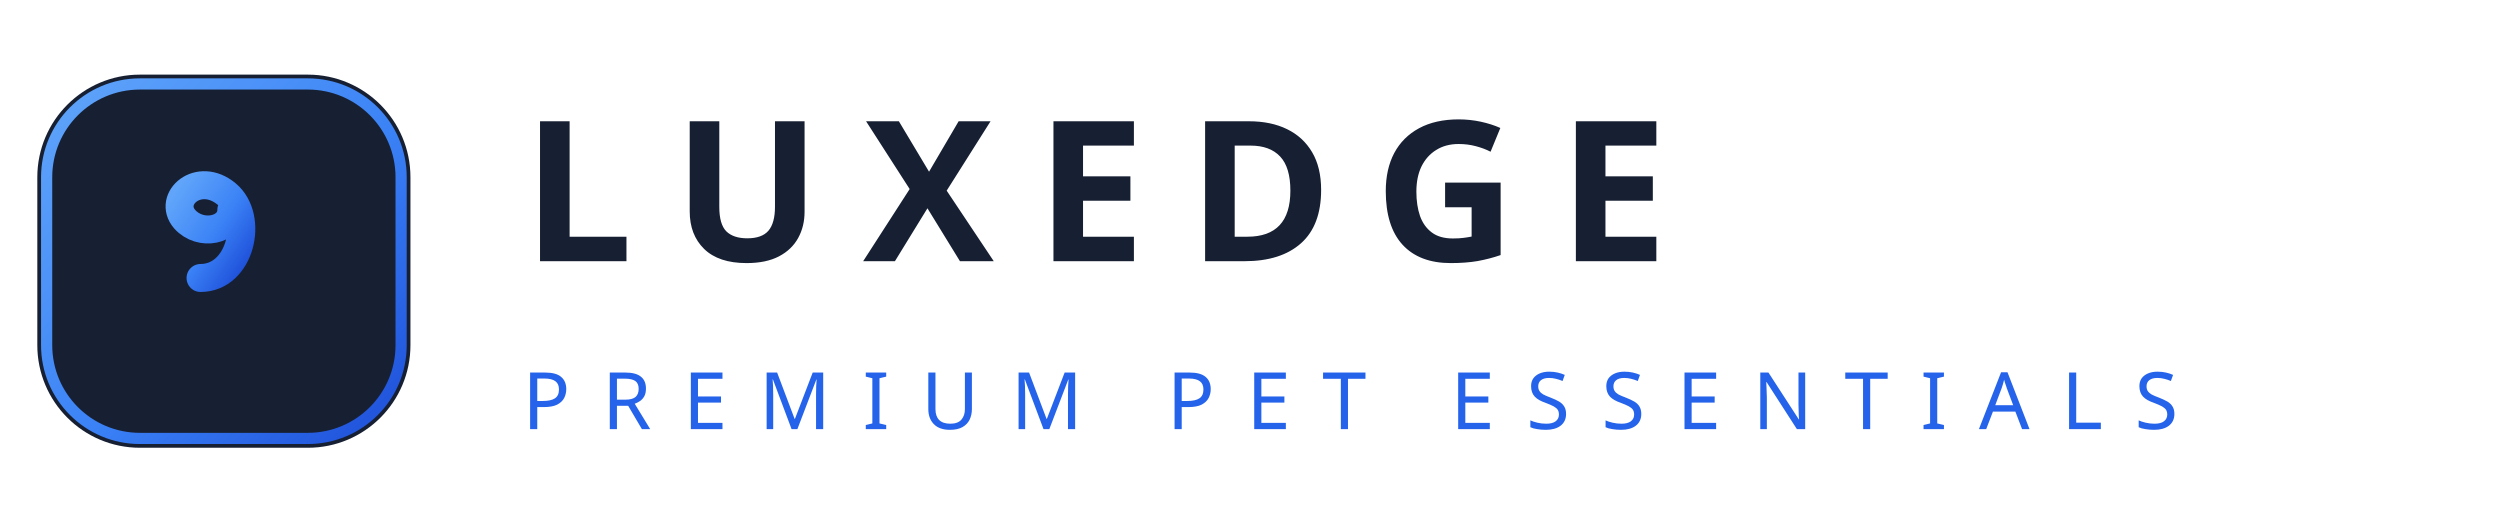
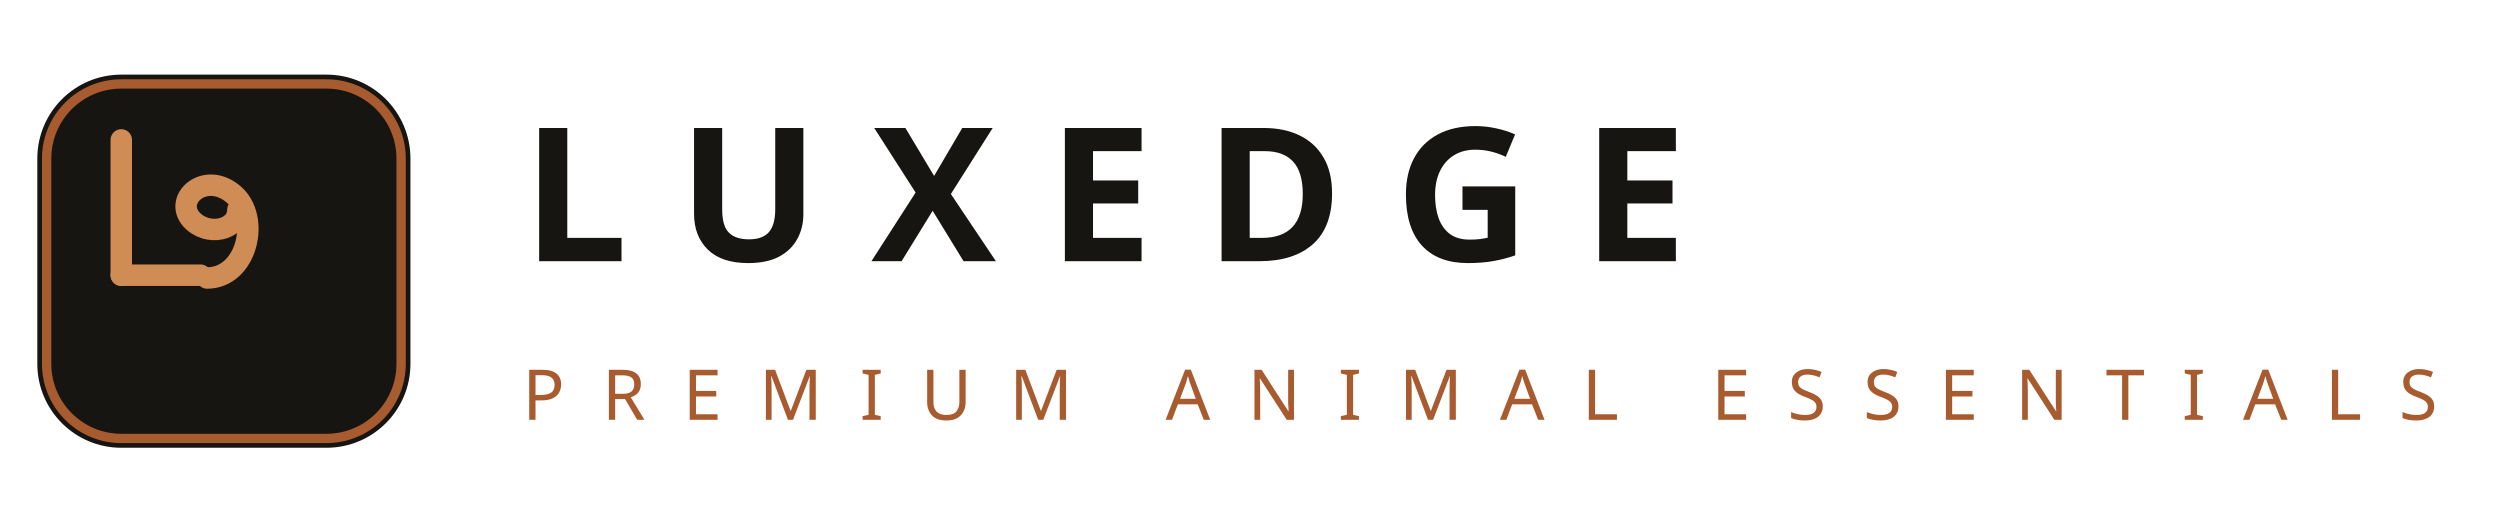
<svg xmlns="http://www.w3.org/2000/svg" viewBox="0 0 268 56">
-   <defs>
-     <linearGradient id="lgg" x1="0" y1="0" x2="1" y2="1">
-       <stop offset="0" stop-color="#60a5fa" />
-       <stop offset="0.55" stop-color="#3b82f6" />
-       <stop offset="1" stop-color="#1d4ed8" />
-     </linearGradient>
-   </defs>
-   <rect x="4" y="8" width="40" height="40" rx="11" fill="#172033" />
-   <rect x="5" y="9" width="38" height="38" rx="10" fill="none" stroke="url(#lgg)" stroke-width="1.2" />
-   <g fill="none" stroke="url(#lgg)" stroke-width="3" stroke-linecap="round" stroke-linejoin="round">
-     <path d="M12.5 14.5 V29" />
-     <path d="M12.5 29 H21.5" />
-     <path d="M21.5 29.8 C25.8 29.8 27.3 23.3 24.3 20.8 C21.3 18.3 17.9 21.3 19.8 23.5 C21.5 25.4 24.8 24.7 24.8 22.5" />
+   <rect x="4" y="8" width="40" height="40" rx="9" fill="#171512" />
+   <rect x="5" y="9" width="38" height="38" rx="8" fill="none" stroke="#A75B2E" stroke-width="1" />
+   <g fill="none" stroke="#D08C55" stroke-width="2.3" stroke-linecap="round" stroke-linejoin="round">
+     <path d="M13 15 V29.5" />
+     <path d="M13 29.5 H21.5" />
+     <path d="M22.2 29.8 C26.5 29.8 28 23.3 25 20.8 C22 18.3 18.6 21.3 20.5 23.5 C22.2 25.4 25.5 24.7 25.5 22.5" />
  </g>
-   <text x="56" y="28" font-family="'Space Grotesk','Segoe UI',sans-serif" font-size="21" font-weight="700" letter-spacing="4.5" fill="#172033">LUXEDGE</text>
-   <text x="56" y="46" font-family="'Space Grotesk','Segoe UI',sans-serif" font-size="8.5" letter-spacing="3.4" fill="#2563eb">PREMIUM PET ESSENTIALS</text>
+   <text x="56" y="28" font-family="'Instrument Sans','Segoe UI',sans-serif" font-size="20" font-weight="600" letter-spacing="5.6" fill="#171512">LUXEDGE</text>
+   <text x="56" y="45" font-family="'Instrument Sans','Segoe UI',sans-serif" font-size="7.5" font-weight="500" letter-spacing="4" fill="#A75B2E">PREMIUM ANIMAL ESSENTIALS</text>
</svg>
